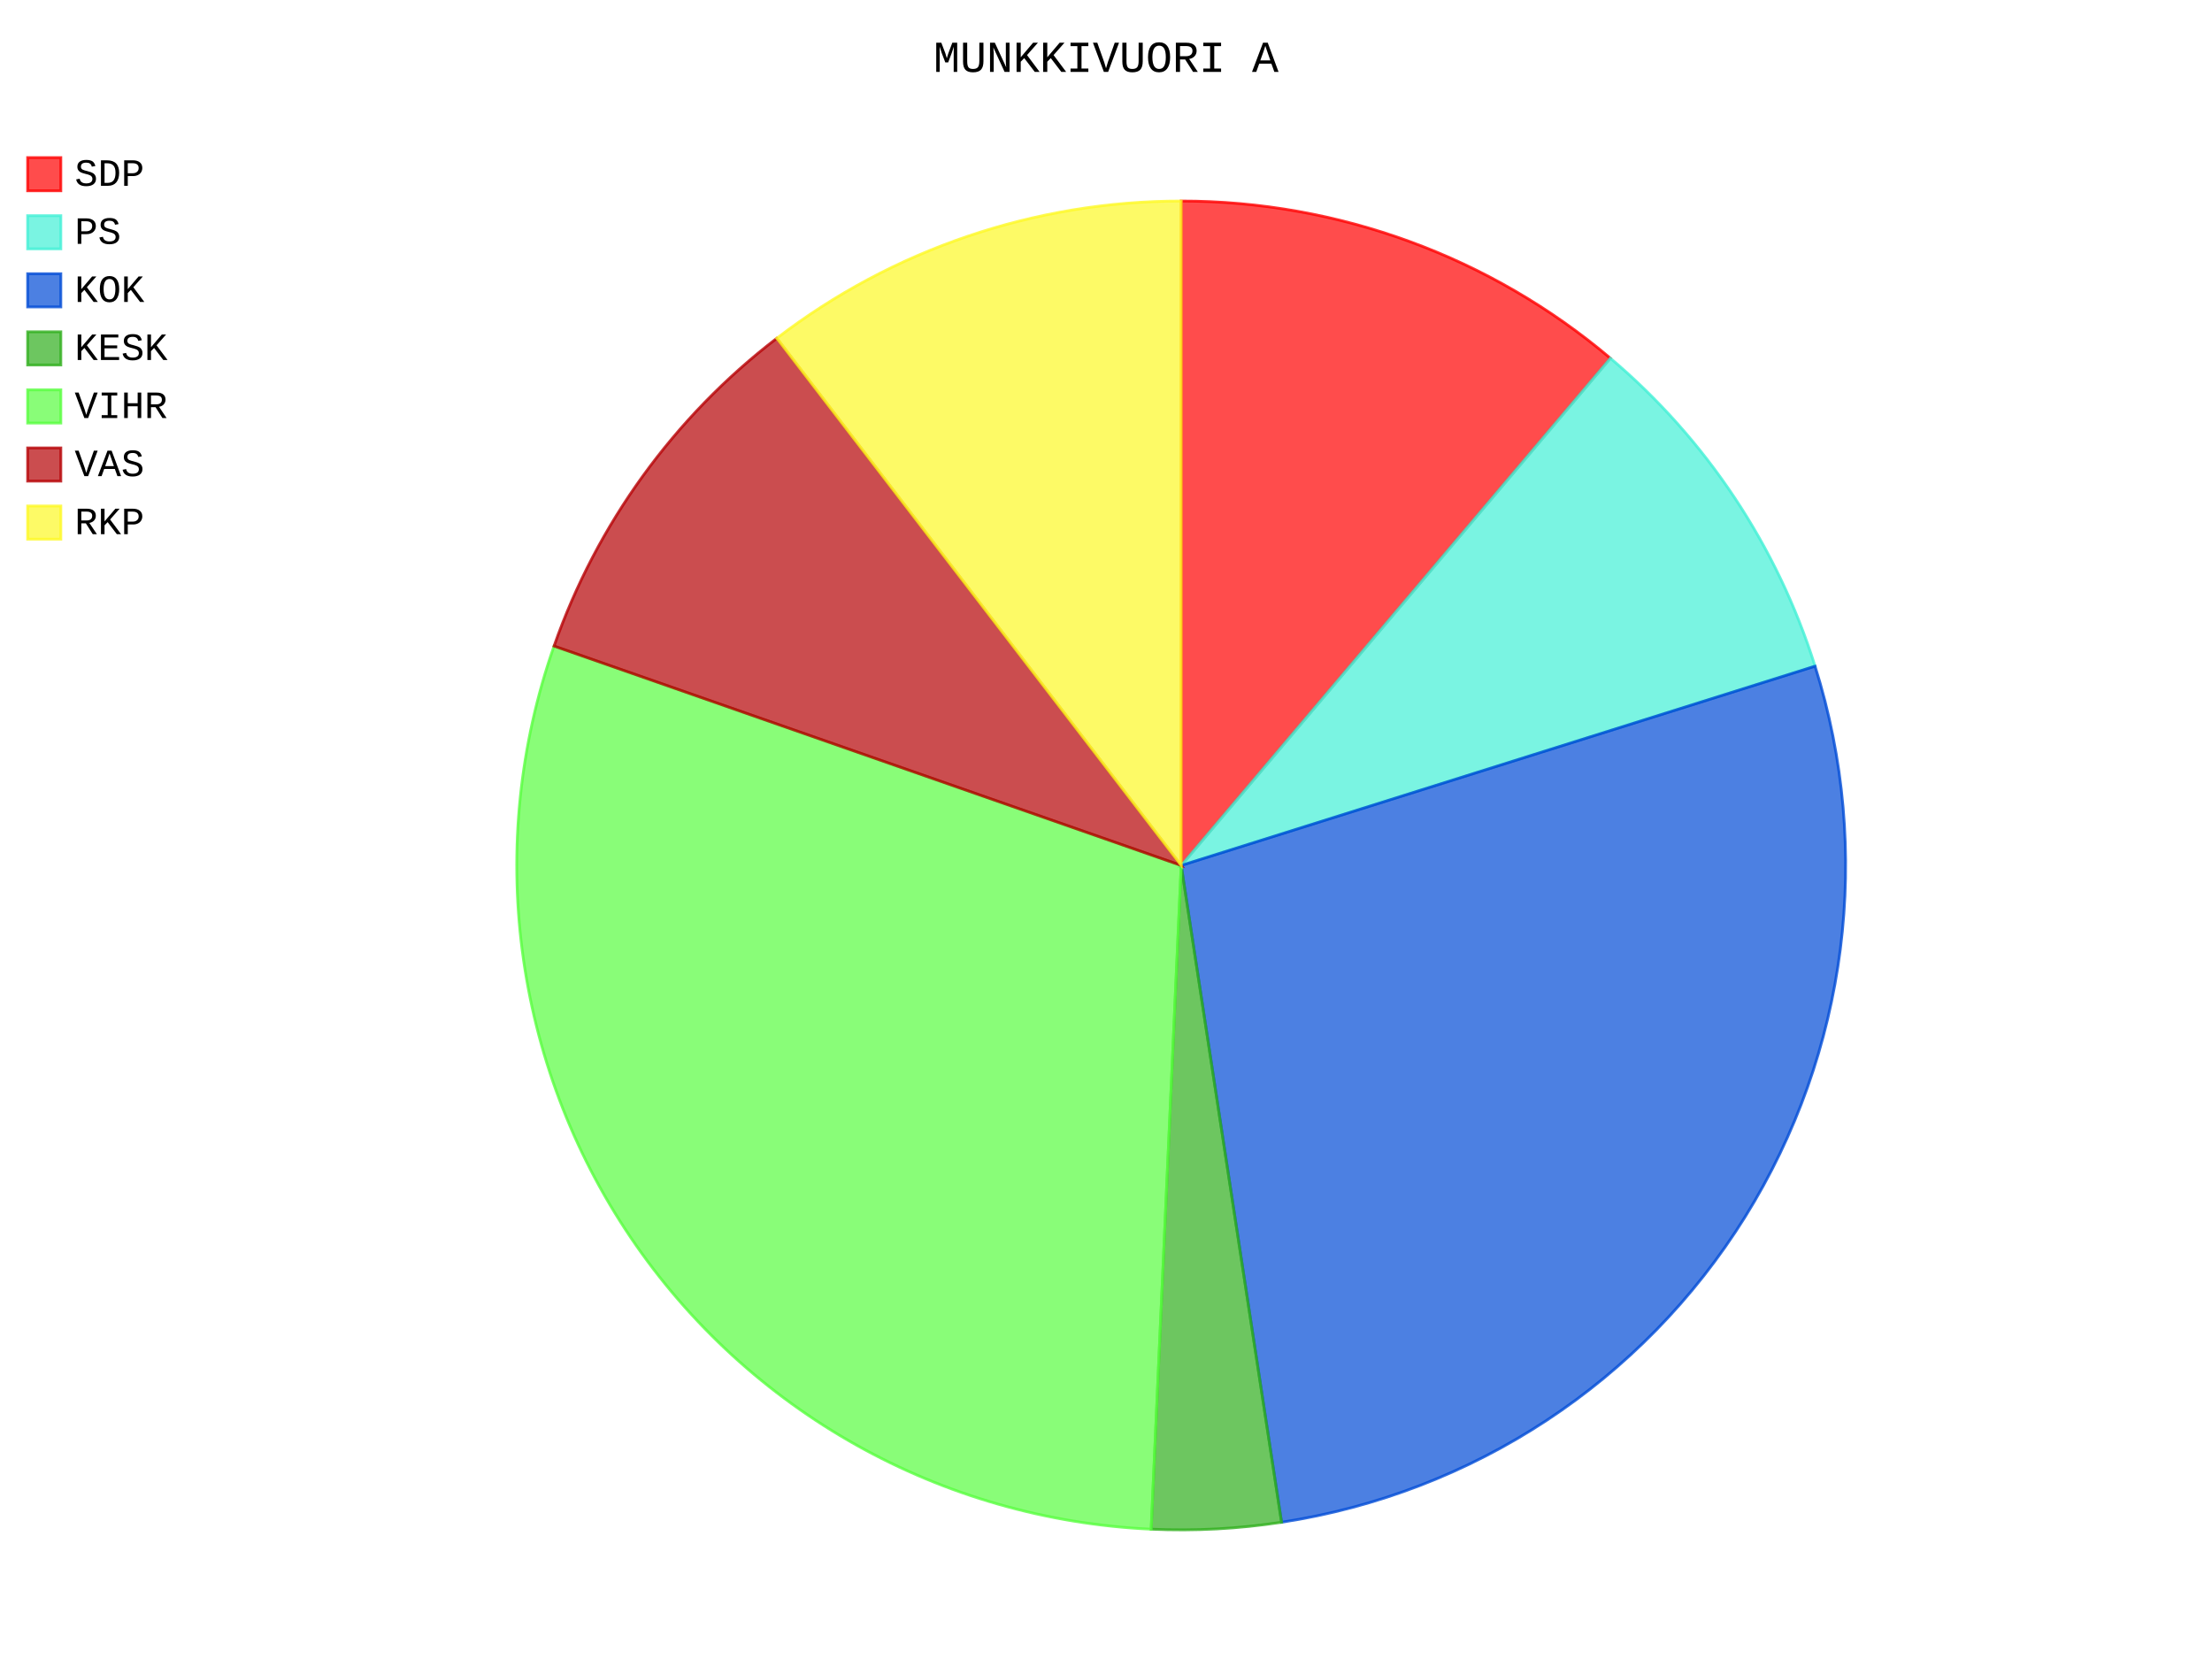
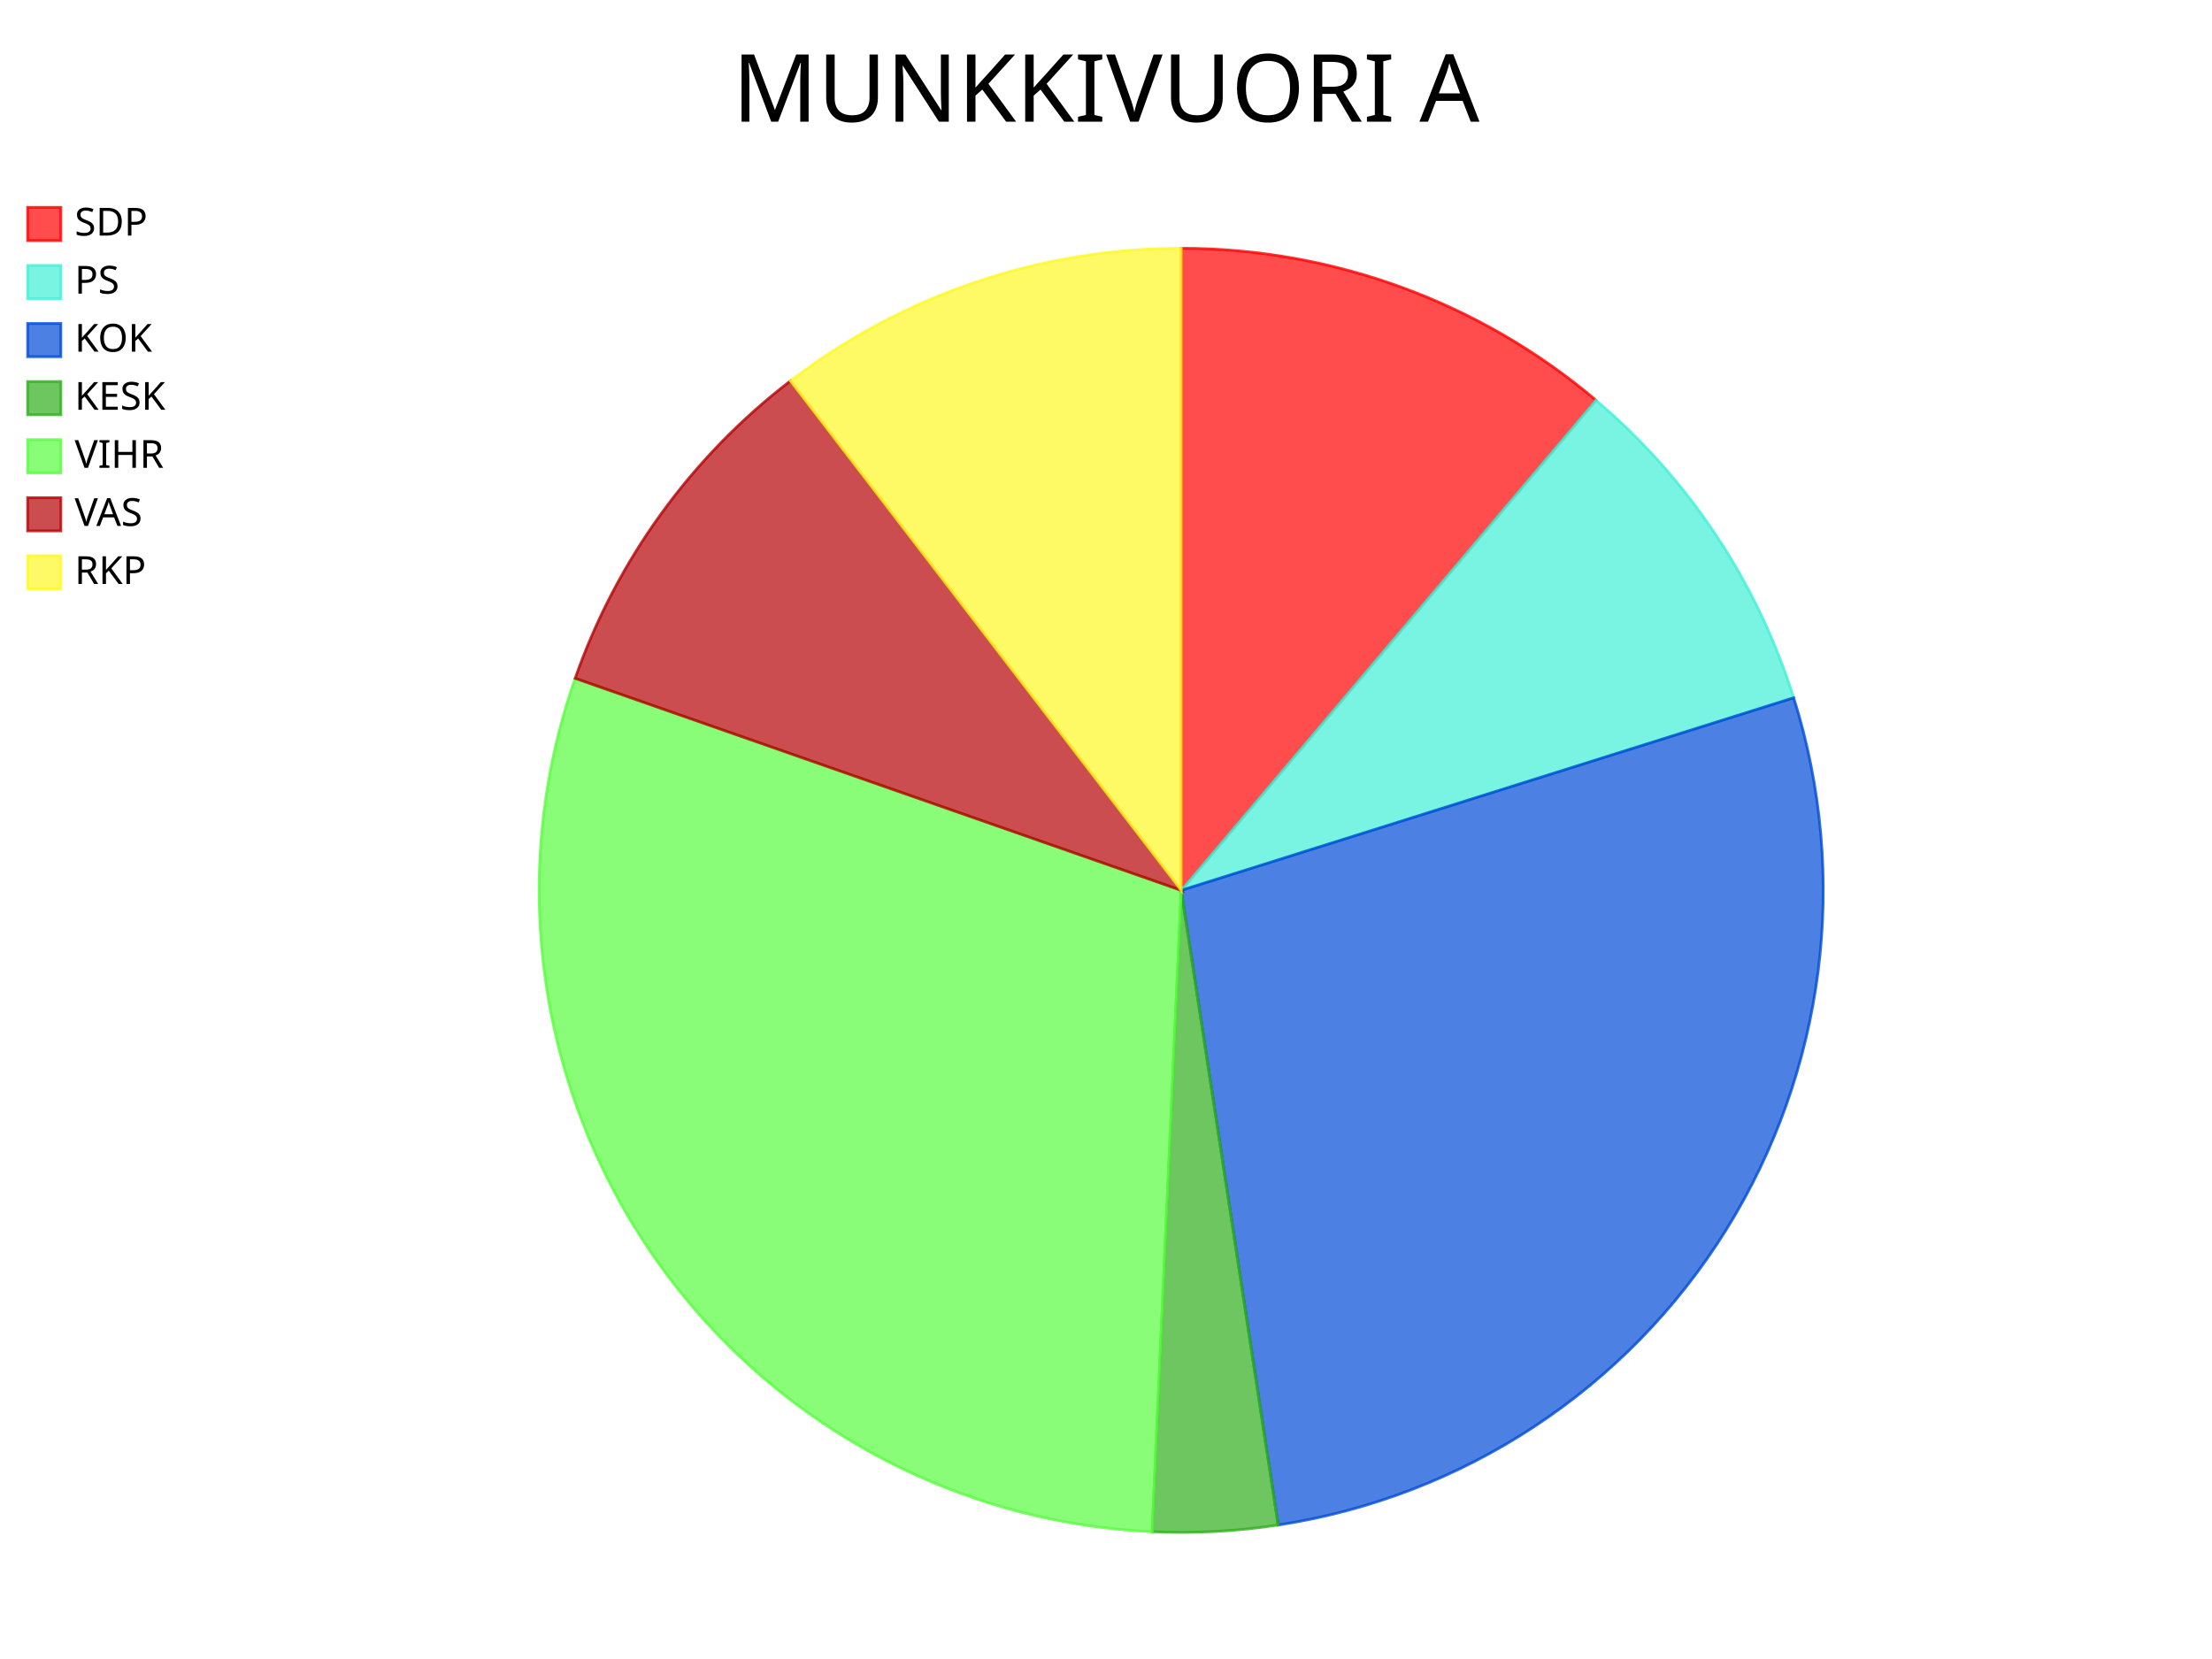
- <svg xmlns="http://www.w3.org/2000/svg" class="pygal-chart" id="chart-3a91298d-8005-480c-a4c6-56ba59fd5145" viewBox="0 0 800 600">
+ <svg xmlns="http://www.w3.org/2000/svg" class="pygal-chart" id="chart-f6e58624-dcaf-4670-8de8-654b3f0aa8f0" viewBox="0 0 800 600">
  <defs>
-     <style type="text/css">#chart-3a91298d-8005-480c-a4c6-56ba59fd5145{-webkit-user-select:none;-webkit-font-smoothing:antialiased;font-family:Consolas,"Liberation Mono",Menlo,Courier,monospace}#chart-3a91298d-8005-480c-a4c6-56ba59fd5145 .title{font-family:Consolas,"Liberation Mono",Menlo,Courier,monospace;font-size:16px}#chart-3a91298d-8005-480c-a4c6-56ba59fd5145 .legends .legend text{font-family:Consolas,"Liberation Mono",Menlo,Courier,monospace;font-size:14px}#chart-3a91298d-8005-480c-a4c6-56ba59fd5145 .axis text{font-family:Consolas,"Liberation Mono",Menlo,Courier,monospace;font-size:10px}#chart-3a91298d-8005-480c-a4c6-56ba59fd5145 .axis text.major{font-family:Consolas,"Liberation Mono",Menlo,Courier,monospace;font-size:10px}#chart-3a91298d-8005-480c-a4c6-56ba59fd5145 .text-overlay text.value{font-family:Consolas,"Liberation Mono",Menlo,Courier,monospace;font-size:16px}#chart-3a91298d-8005-480c-a4c6-56ba59fd5145 .text-overlay text.label{font-family:Consolas,"Liberation Mono",Menlo,Courier,monospace;font-size:10px}#chart-3a91298d-8005-480c-a4c6-56ba59fd5145 .tooltip{font-family:Consolas,"Liberation Mono",Menlo,Courier,monospace;font-size:14px}#chart-3a91298d-8005-480c-a4c6-56ba59fd5145 text.no_data{font-family:Consolas,"Liberation Mono",Menlo,Courier,monospace;font-size:64px}
- #chart-3a91298d-8005-480c-a4c6-56ba59fd5145{background-color:#ffffff}#chart-3a91298d-8005-480c-a4c6-56ba59fd5145 path,#chart-3a91298d-8005-480c-a4c6-56ba59fd5145 line,#chart-3a91298d-8005-480c-a4c6-56ba59fd5145 rect,#chart-3a91298d-8005-480c-a4c6-56ba59fd5145 circle{-webkit-transition:300ms ease-in;-moz-transition:300ms ease-in;transition:300ms ease-in}#chart-3a91298d-8005-480c-a4c6-56ba59fd5145 .graph &gt; .background{fill:#ffffff}#chart-3a91298d-8005-480c-a4c6-56ba59fd5145 .plot &gt; .background{fill:#ffffff}#chart-3a91298d-8005-480c-a4c6-56ba59fd5145 .graph{fill:#000000}#chart-3a91298d-8005-480c-a4c6-56ba59fd5145 text.no_data{fill:#000000}#chart-3a91298d-8005-480c-a4c6-56ba59fd5145 .title{fill:#000000}#chart-3a91298d-8005-480c-a4c6-56ba59fd5145 .legends .legend text{fill:#000000}#chart-3a91298d-8005-480c-a4c6-56ba59fd5145 .legends .legend:hover text{fill:#000000}#chart-3a91298d-8005-480c-a4c6-56ba59fd5145 .axis .line{stroke:#000000}#chart-3a91298d-8005-480c-a4c6-56ba59fd5145 .axis .guide.line{stroke:#000000}#chart-3a91298d-8005-480c-a4c6-56ba59fd5145 .axis .major.line{stroke:#000000}#chart-3a91298d-8005-480c-a4c6-56ba59fd5145 .axis text.major{fill:#000000}#chart-3a91298d-8005-480c-a4c6-56ba59fd5145 .axis.y .guides:hover .guide.line,#chart-3a91298d-8005-480c-a4c6-56ba59fd5145 .line-graph .axis.x .guides:hover .guide.line,#chart-3a91298d-8005-480c-a4c6-56ba59fd5145 .stackedline-graph .axis.x .guides:hover .guide.line,#chart-3a91298d-8005-480c-a4c6-56ba59fd5145 .xy-graph .axis.x .guides:hover .guide.line{stroke:#000000}#chart-3a91298d-8005-480c-a4c6-56ba59fd5145 .axis .guides:hover text{fill:#000000}#chart-3a91298d-8005-480c-a4c6-56ba59fd5145 .reactive{fill-opacity:.7;stroke-opacity:.8}#chart-3a91298d-8005-480c-a4c6-56ba59fd5145 .ci{stroke:#000000}#chart-3a91298d-8005-480c-a4c6-56ba59fd5145 .reactive.active,#chart-3a91298d-8005-480c-a4c6-56ba59fd5145 .active .reactive{fill-opacity:.9;stroke-opacity:.9;stroke-width:4}#chart-3a91298d-8005-480c-a4c6-56ba59fd5145 .ci .reactive.active{stroke-width:1.5}#chart-3a91298d-8005-480c-a4c6-56ba59fd5145 .series text{fill:#000000}#chart-3a91298d-8005-480c-a4c6-56ba59fd5145 .tooltip rect{fill:#ffffff;stroke:#000000;-webkit-transition:opacity 300ms ease-in;-moz-transition:opacity 300ms ease-in;transition:opacity 300ms ease-in}#chart-3a91298d-8005-480c-a4c6-56ba59fd5145 .tooltip .label{fill:#000000}#chart-3a91298d-8005-480c-a4c6-56ba59fd5145 .tooltip .label{fill:#000000}#chart-3a91298d-8005-480c-a4c6-56ba59fd5145 .tooltip .legend{font-size:.8em;fill:#000000}#chart-3a91298d-8005-480c-a4c6-56ba59fd5145 .tooltip .x_label{font-size:.6em;fill:#000000}#chart-3a91298d-8005-480c-a4c6-56ba59fd5145 .tooltip .xlink{font-size:.5em;text-decoration:underline}#chart-3a91298d-8005-480c-a4c6-56ba59fd5145 .tooltip .value{font-size:1.5em}#chart-3a91298d-8005-480c-a4c6-56ba59fd5145 .bound{font-size:.5em}#chart-3a91298d-8005-480c-a4c6-56ba59fd5145 .max-value{font-size:.75em;fill:#000000}#chart-3a91298d-8005-480c-a4c6-56ba59fd5145 .map-element{fill:#ffffff;stroke:#000000 !important}#chart-3a91298d-8005-480c-a4c6-56ba59fd5145 .map-element .reactive{fill-opacity:inherit;stroke-opacity:inherit}#chart-3a91298d-8005-480c-a4c6-56ba59fd5145 .color-0,#chart-3a91298d-8005-480c-a4c6-56ba59fd5145 .color-0 a:visited{stroke:#ff0000;fill:#ff0000}#chart-3a91298d-8005-480c-a4c6-56ba59fd5145 .color-1,#chart-3a91298d-8005-480c-a4c6-56ba59fd5145 .color-1 a:visited{stroke:#42f0d6;fill:#42f0d6}#chart-3a91298d-8005-480c-a4c6-56ba59fd5145 .color-2,#chart-3a91298d-8005-480c-a4c6-56ba59fd5145 .color-2 a:visited{stroke:#004bd6;fill:#004bd6}#chart-3a91298d-8005-480c-a4c6-56ba59fd5145 .color-3,#chart-3a91298d-8005-480c-a4c6-56ba59fd5145 .color-3 a:visited{stroke:#30af1d;fill:#30af1d}#chart-3a91298d-8005-480c-a4c6-56ba59fd5145 .color-4,#chart-3a91298d-8005-480c-a4c6-56ba59fd5145 .color-4 a:visited{stroke:#58fd3f;fill:#58fd3f}#chart-3a91298d-8005-480c-a4c6-56ba59fd5145 .color-5,#chart-3a91298d-8005-480c-a4c6-56ba59fd5145 .color-5 a:visited{stroke:#b60205;fill:#b60205}#chart-3a91298d-8005-480c-a4c6-56ba59fd5145 .color-6,#chart-3a91298d-8005-480c-a4c6-56ba59fd5145 .color-6 a:visited{stroke:#fdf926;fill:#fdf926}#chart-3a91298d-8005-480c-a4c6-56ba59fd5145 .text-overlay .color-0 text{fill:black}#chart-3a91298d-8005-480c-a4c6-56ba59fd5145 .text-overlay .color-1 text{fill:black}#chart-3a91298d-8005-480c-a4c6-56ba59fd5145 .text-overlay .color-2 text{fill:black}#chart-3a91298d-8005-480c-a4c6-56ba59fd5145 .text-overlay .color-3 text{fill:black}#chart-3a91298d-8005-480c-a4c6-56ba59fd5145 .text-overlay .color-4 text{fill:black}#chart-3a91298d-8005-480c-a4c6-56ba59fd5145 .text-overlay .color-5 text{fill:black}#chart-3a91298d-8005-480c-a4c6-56ba59fd5145 .text-overlay .color-6 text{fill:black}
- #chart-3a91298d-8005-480c-a4c6-56ba59fd5145 text.no_data{text-anchor:middle}#chart-3a91298d-8005-480c-a4c6-56ba59fd5145 .guide.line{fill:none}#chart-3a91298d-8005-480c-a4c6-56ba59fd5145 .centered{text-anchor:middle}#chart-3a91298d-8005-480c-a4c6-56ba59fd5145 .title{text-anchor:middle}#chart-3a91298d-8005-480c-a4c6-56ba59fd5145 .legends .legend text{fill-opacity:1}#chart-3a91298d-8005-480c-a4c6-56ba59fd5145 .axis.x text{text-anchor:middle}#chart-3a91298d-8005-480c-a4c6-56ba59fd5145 .axis.x:not(.web) text[transform]{text-anchor:start}#chart-3a91298d-8005-480c-a4c6-56ba59fd5145 .axis.x:not(.web) text[transform].backwards{text-anchor:end}#chart-3a91298d-8005-480c-a4c6-56ba59fd5145 .axis.y text{text-anchor:end}#chart-3a91298d-8005-480c-a4c6-56ba59fd5145 .axis.y text[transform].backwards{text-anchor:start}#chart-3a91298d-8005-480c-a4c6-56ba59fd5145 .axis.y2 text{text-anchor:start}#chart-3a91298d-8005-480c-a4c6-56ba59fd5145 .axis.y2 text[transform].backwards{text-anchor:end}#chart-3a91298d-8005-480c-a4c6-56ba59fd5145 .axis .guide.line{stroke-dasharray:4,4}#chart-3a91298d-8005-480c-a4c6-56ba59fd5145 .axis .major.guide.line{stroke-dasharray:6,6}#chart-3a91298d-8005-480c-a4c6-56ba59fd5145 .horizontal .axis.y .guide.line,#chart-3a91298d-8005-480c-a4c6-56ba59fd5145 .horizontal .axis.y2 .guide.line,#chart-3a91298d-8005-480c-a4c6-56ba59fd5145 .vertical .axis.x .guide.line{opacity:0}#chart-3a91298d-8005-480c-a4c6-56ba59fd5145 .horizontal .axis.always_show .guide.line,#chart-3a91298d-8005-480c-a4c6-56ba59fd5145 .vertical .axis.always_show .guide.line{opacity:1 !important}#chart-3a91298d-8005-480c-a4c6-56ba59fd5145 .axis.y .guides:hover .guide.line,#chart-3a91298d-8005-480c-a4c6-56ba59fd5145 .axis.y2 .guides:hover .guide.line,#chart-3a91298d-8005-480c-a4c6-56ba59fd5145 .axis.x .guides:hover .guide.line{opacity:1}#chart-3a91298d-8005-480c-a4c6-56ba59fd5145 .axis .guides:hover text{opacity:1}#chart-3a91298d-8005-480c-a4c6-56ba59fd5145 .nofill{fill:none}#chart-3a91298d-8005-480c-a4c6-56ba59fd5145 .subtle-fill{fill-opacity:.2}#chart-3a91298d-8005-480c-a4c6-56ba59fd5145 .dot{stroke-width:1px;fill-opacity:1}#chart-3a91298d-8005-480c-a4c6-56ba59fd5145 .dot.active{stroke-width:5px}#chart-3a91298d-8005-480c-a4c6-56ba59fd5145 .dot.negative{fill:transparent}#chart-3a91298d-8005-480c-a4c6-56ba59fd5145 text,#chart-3a91298d-8005-480c-a4c6-56ba59fd5145 tspan{stroke:none !important}#chart-3a91298d-8005-480c-a4c6-56ba59fd5145 .series text.active{opacity:1}#chart-3a91298d-8005-480c-a4c6-56ba59fd5145 .tooltip rect{fill-opacity:.95;stroke-width:.5}#chart-3a91298d-8005-480c-a4c6-56ba59fd5145 .tooltip text{fill-opacity:1}#chart-3a91298d-8005-480c-a4c6-56ba59fd5145 .showable{visibility:hidden}#chart-3a91298d-8005-480c-a4c6-56ba59fd5145 .showable.shown{visibility:visible}#chart-3a91298d-8005-480c-a4c6-56ba59fd5145 .gauge-background{fill:rgba(229,229,229,1);stroke:none}#chart-3a91298d-8005-480c-a4c6-56ba59fd5145 .bg-lines{stroke:#ffffff;stroke-width:2px}</style>
+     <style type="text/css">#chart-f6e58624-dcaf-4670-8de8-654b3f0aa8f0{-webkit-user-select:none;-webkit-font-smoothing:antialiased;font-family:Poppins}#chart-f6e58624-dcaf-4670-8de8-654b3f0aa8f0 .title{font-family:Poppins;font-size:34px}#chart-f6e58624-dcaf-4670-8de8-654b3f0aa8f0 .legends .legend text{font-family:Poppins;font-size:14px}#chart-f6e58624-dcaf-4670-8de8-654b3f0aa8f0 .axis text{font-family:Poppins;font-size:10px}#chart-f6e58624-dcaf-4670-8de8-654b3f0aa8f0 .axis text.major{font-family:Poppins;font-size:10px}#chart-f6e58624-dcaf-4670-8de8-654b3f0aa8f0 .text-overlay text.value{font-family:Poppins;font-size:16px}#chart-f6e58624-dcaf-4670-8de8-654b3f0aa8f0 .text-overlay text.label{font-family:Poppins;font-size:10px}#chart-f6e58624-dcaf-4670-8de8-654b3f0aa8f0 .tooltip{font-family:Poppins;font-size:14px}#chart-f6e58624-dcaf-4670-8de8-654b3f0aa8f0 text.no_data{font-family:Poppins;font-size:64px}
+ #chart-f6e58624-dcaf-4670-8de8-654b3f0aa8f0{background-color:#ffffff}#chart-f6e58624-dcaf-4670-8de8-654b3f0aa8f0 path,#chart-f6e58624-dcaf-4670-8de8-654b3f0aa8f0 line,#chart-f6e58624-dcaf-4670-8de8-654b3f0aa8f0 rect,#chart-f6e58624-dcaf-4670-8de8-654b3f0aa8f0 circle{-webkit-transition:300ms ease-in;-moz-transition:300ms ease-in;transition:300ms ease-in}#chart-f6e58624-dcaf-4670-8de8-654b3f0aa8f0 .graph &gt; .background{fill:#ffffff}#chart-f6e58624-dcaf-4670-8de8-654b3f0aa8f0 .plot &gt; .background{fill:#ffffff}#chart-f6e58624-dcaf-4670-8de8-654b3f0aa8f0 .graph{fill:#000000}#chart-f6e58624-dcaf-4670-8de8-654b3f0aa8f0 text.no_data{fill:#000000}#chart-f6e58624-dcaf-4670-8de8-654b3f0aa8f0 .title{fill:#000000}#chart-f6e58624-dcaf-4670-8de8-654b3f0aa8f0 .legends .legend text{fill:#000000}#chart-f6e58624-dcaf-4670-8de8-654b3f0aa8f0 .legends .legend:hover text{fill:#000000}#chart-f6e58624-dcaf-4670-8de8-654b3f0aa8f0 .axis .line{stroke:#000000}#chart-f6e58624-dcaf-4670-8de8-654b3f0aa8f0 .axis .guide.line{stroke:#000000}#chart-f6e58624-dcaf-4670-8de8-654b3f0aa8f0 .axis .major.line{stroke:#000000}#chart-f6e58624-dcaf-4670-8de8-654b3f0aa8f0 .axis text.major{fill:#000000}#chart-f6e58624-dcaf-4670-8de8-654b3f0aa8f0 .axis.y .guides:hover .guide.line,#chart-f6e58624-dcaf-4670-8de8-654b3f0aa8f0 .line-graph .axis.x .guides:hover .guide.line,#chart-f6e58624-dcaf-4670-8de8-654b3f0aa8f0 .stackedline-graph .axis.x .guides:hover .guide.line,#chart-f6e58624-dcaf-4670-8de8-654b3f0aa8f0 .xy-graph .axis.x .guides:hover .guide.line{stroke:#000000}#chart-f6e58624-dcaf-4670-8de8-654b3f0aa8f0 .axis .guides:hover text{fill:#000000}#chart-f6e58624-dcaf-4670-8de8-654b3f0aa8f0 .reactive{fill-opacity:.7;stroke-opacity:.8}#chart-f6e58624-dcaf-4670-8de8-654b3f0aa8f0 .ci{stroke:#000000}#chart-f6e58624-dcaf-4670-8de8-654b3f0aa8f0 .reactive.active,#chart-f6e58624-dcaf-4670-8de8-654b3f0aa8f0 .active .reactive{fill-opacity:.9;stroke-opacity:.9;stroke-width:4}#chart-f6e58624-dcaf-4670-8de8-654b3f0aa8f0 .ci .reactive.active{stroke-width:1.5}#chart-f6e58624-dcaf-4670-8de8-654b3f0aa8f0 .series text{fill:#000000}#chart-f6e58624-dcaf-4670-8de8-654b3f0aa8f0 .tooltip rect{fill:#ffffff;stroke:#000000;-webkit-transition:opacity 300ms ease-in;-moz-transition:opacity 300ms ease-in;transition:opacity 300ms ease-in}#chart-f6e58624-dcaf-4670-8de8-654b3f0aa8f0 .tooltip .label{fill:#000000}#chart-f6e58624-dcaf-4670-8de8-654b3f0aa8f0 .tooltip .label{fill:#000000}#chart-f6e58624-dcaf-4670-8de8-654b3f0aa8f0 .tooltip .legend{font-size:.8em;fill:#000000}#chart-f6e58624-dcaf-4670-8de8-654b3f0aa8f0 .tooltip .x_label{font-size:.6em;fill:#000000}#chart-f6e58624-dcaf-4670-8de8-654b3f0aa8f0 .tooltip .xlink{font-size:.5em;text-decoration:underline}#chart-f6e58624-dcaf-4670-8de8-654b3f0aa8f0 .tooltip .value{font-size:1.5em}#chart-f6e58624-dcaf-4670-8de8-654b3f0aa8f0 .bound{font-size:.5em}#chart-f6e58624-dcaf-4670-8de8-654b3f0aa8f0 .max-value{font-size:.75em;fill:#000000}#chart-f6e58624-dcaf-4670-8de8-654b3f0aa8f0 .map-element{fill:#ffffff;stroke:#000000 !important}#chart-f6e58624-dcaf-4670-8de8-654b3f0aa8f0 .map-element .reactive{fill-opacity:inherit;stroke-opacity:inherit}#chart-f6e58624-dcaf-4670-8de8-654b3f0aa8f0 .color-0,#chart-f6e58624-dcaf-4670-8de8-654b3f0aa8f0 .color-0 a:visited{stroke:#ff0000;fill:#ff0000}#chart-f6e58624-dcaf-4670-8de8-654b3f0aa8f0 .color-1,#chart-f6e58624-dcaf-4670-8de8-654b3f0aa8f0 .color-1 a:visited{stroke:#42f0d6;fill:#42f0d6}#chart-f6e58624-dcaf-4670-8de8-654b3f0aa8f0 .color-2,#chart-f6e58624-dcaf-4670-8de8-654b3f0aa8f0 .color-2 a:visited{stroke:#004bd6;fill:#004bd6}#chart-f6e58624-dcaf-4670-8de8-654b3f0aa8f0 .color-3,#chart-f6e58624-dcaf-4670-8de8-654b3f0aa8f0 .color-3 a:visited{stroke:#30af1d;fill:#30af1d}#chart-f6e58624-dcaf-4670-8de8-654b3f0aa8f0 .color-4,#chart-f6e58624-dcaf-4670-8de8-654b3f0aa8f0 .color-4 a:visited{stroke:#58fd3f;fill:#58fd3f}#chart-f6e58624-dcaf-4670-8de8-654b3f0aa8f0 .color-5,#chart-f6e58624-dcaf-4670-8de8-654b3f0aa8f0 .color-5 a:visited{stroke:#b60205;fill:#b60205}#chart-f6e58624-dcaf-4670-8de8-654b3f0aa8f0 .color-6,#chart-f6e58624-dcaf-4670-8de8-654b3f0aa8f0 .color-6 a:visited{stroke:#fdf926;fill:#fdf926}#chart-f6e58624-dcaf-4670-8de8-654b3f0aa8f0 .text-overlay .color-0 text{fill:black}#chart-f6e58624-dcaf-4670-8de8-654b3f0aa8f0 .text-overlay .color-1 text{fill:black}#chart-f6e58624-dcaf-4670-8de8-654b3f0aa8f0 .text-overlay .color-2 text{fill:black}#chart-f6e58624-dcaf-4670-8de8-654b3f0aa8f0 .text-overlay .color-3 text{fill:black}#chart-f6e58624-dcaf-4670-8de8-654b3f0aa8f0 .text-overlay .color-4 text{fill:black}#chart-f6e58624-dcaf-4670-8de8-654b3f0aa8f0 .text-overlay .color-5 text{fill:black}#chart-f6e58624-dcaf-4670-8de8-654b3f0aa8f0 .text-overlay .color-6 text{fill:black}
+ #chart-f6e58624-dcaf-4670-8de8-654b3f0aa8f0 text.no_data{text-anchor:middle}#chart-f6e58624-dcaf-4670-8de8-654b3f0aa8f0 .guide.line{fill:none}#chart-f6e58624-dcaf-4670-8de8-654b3f0aa8f0 .centered{text-anchor:middle}#chart-f6e58624-dcaf-4670-8de8-654b3f0aa8f0 .title{text-anchor:middle}#chart-f6e58624-dcaf-4670-8de8-654b3f0aa8f0 .legends .legend text{fill-opacity:1}#chart-f6e58624-dcaf-4670-8de8-654b3f0aa8f0 .axis.x text{text-anchor:middle}#chart-f6e58624-dcaf-4670-8de8-654b3f0aa8f0 .axis.x:not(.web) text[transform]{text-anchor:start}#chart-f6e58624-dcaf-4670-8de8-654b3f0aa8f0 .axis.x:not(.web) text[transform].backwards{text-anchor:end}#chart-f6e58624-dcaf-4670-8de8-654b3f0aa8f0 .axis.y text{text-anchor:end}#chart-f6e58624-dcaf-4670-8de8-654b3f0aa8f0 .axis.y text[transform].backwards{text-anchor:start}#chart-f6e58624-dcaf-4670-8de8-654b3f0aa8f0 .axis.y2 text{text-anchor:start}#chart-f6e58624-dcaf-4670-8de8-654b3f0aa8f0 .axis.y2 text[transform].backwards{text-anchor:end}#chart-f6e58624-dcaf-4670-8de8-654b3f0aa8f0 .axis .guide.line{stroke-dasharray:4,4}#chart-f6e58624-dcaf-4670-8de8-654b3f0aa8f0 .axis .major.guide.line{stroke-dasharray:6,6}#chart-f6e58624-dcaf-4670-8de8-654b3f0aa8f0 .horizontal .axis.y .guide.line,#chart-f6e58624-dcaf-4670-8de8-654b3f0aa8f0 .horizontal .axis.y2 .guide.line,#chart-f6e58624-dcaf-4670-8de8-654b3f0aa8f0 .vertical .axis.x .guide.line{opacity:0}#chart-f6e58624-dcaf-4670-8de8-654b3f0aa8f0 .horizontal .axis.always_show .guide.line,#chart-f6e58624-dcaf-4670-8de8-654b3f0aa8f0 .vertical .axis.always_show .guide.line{opacity:1 !important}#chart-f6e58624-dcaf-4670-8de8-654b3f0aa8f0 .axis.y .guides:hover .guide.line,#chart-f6e58624-dcaf-4670-8de8-654b3f0aa8f0 .axis.y2 .guides:hover .guide.line,#chart-f6e58624-dcaf-4670-8de8-654b3f0aa8f0 .axis.x .guides:hover .guide.line{opacity:1}#chart-f6e58624-dcaf-4670-8de8-654b3f0aa8f0 .axis .guides:hover text{opacity:1}#chart-f6e58624-dcaf-4670-8de8-654b3f0aa8f0 .nofill{fill:none}#chart-f6e58624-dcaf-4670-8de8-654b3f0aa8f0 .subtle-fill{fill-opacity:.2}#chart-f6e58624-dcaf-4670-8de8-654b3f0aa8f0 .dot{stroke-width:1px;fill-opacity:1}#chart-f6e58624-dcaf-4670-8de8-654b3f0aa8f0 .dot.active{stroke-width:5px}#chart-f6e58624-dcaf-4670-8de8-654b3f0aa8f0 .dot.negative{fill:transparent}#chart-f6e58624-dcaf-4670-8de8-654b3f0aa8f0 text,#chart-f6e58624-dcaf-4670-8de8-654b3f0aa8f0 tspan{stroke:none !important}#chart-f6e58624-dcaf-4670-8de8-654b3f0aa8f0 .series text.active{opacity:1}#chart-f6e58624-dcaf-4670-8de8-654b3f0aa8f0 .tooltip rect{fill-opacity:.95;stroke-width:.5}#chart-f6e58624-dcaf-4670-8de8-654b3f0aa8f0 .tooltip text{fill-opacity:1}#chart-f6e58624-dcaf-4670-8de8-654b3f0aa8f0 .showable{visibility:hidden}#chart-f6e58624-dcaf-4670-8de8-654b3f0aa8f0 .showable.shown{visibility:visible}#chart-f6e58624-dcaf-4670-8de8-654b3f0aa8f0 .gauge-background{fill:rgba(229,229,229,1);stroke:none}#chart-f6e58624-dcaf-4670-8de8-654b3f0aa8f0 .bg-lines{stroke:#ffffff;stroke-width:2px}</style>
  </defs>
  <g class="graph pie-graph vertical">
    <rect class="background" height="600" width="800" x="0" y="0" />
-     <g class="plot" transform="translate(75, 46)">
-       <rect class="background" height="534" width="704.4" x="0" y="0" />
+     <g class="plot" transform="translate(75, 64)">
+       <rect class="background" height="516" width="704.4" x="0" y="0" />
      <g class="series serie-0 color-0">
        <g class="slices">
          <g class="slice">
-             <path class="slice reactive tooltip-trigger" d="M352.2 26.7 A240.3 240.3 0 0 1 507.422 83.56 L352.2 267 A0 0 0 0 0 352.2 267 z" />
+             <path class="slice reactive tooltip-trigger" d="M352.2 25.8 A232.2 232.2 0 0 1 502.19 80.744 L352.2 258 A0 0 0 0 0 352.2 258 z" />
          </g>
        </g>
      </g>
      <g class="series serie-1 color-1">
        <g class="slices">
          <g class="slice">
-             <path class="slice reactive tooltip-trigger" d="M507.422 83.56 A240.3 240.3 0 0 1 581.44 194.935 L352.2 267 A0 0 0 0 0 352.2 267 z" />
+             <path class="slice reactive tooltip-trigger" d="M502.19 80.744 A232.2 232.2 0 0 1 573.712 188.364 L352.2 258 A0 0 0 0 0 352.2 258 z" />
          </g>
        </g>
      </g>
      <g class="series serie-2 color-2">
        <g class="slices">
          <g class="slice">
-             <path class="slice reactive tooltip-trigger" d="M581.44 194.935 A240.3 240.3 0 0 1 388.496 504.543 L352.2 267 A0 0 0 0 0 352.2 267 z" />
+             <path class="slice reactive tooltip-trigger" d="M573.712 188.364 A232.2 232.2 0 0 1 387.273 487.536 L352.2 258 A0 0 0 0 0 352.2 258 z" />
          </g>
        </g>
      </g>
      <g class="series serie-3 color-3">
        <g class="slices">
          <g class="slice">
-             <path class="slice reactive tooltip-trigger" d="M388.496 504.543 A240.3 240.3 0 0 1 341.337 507.054 L352.2 267 A0 0 0 0 0 352.2 267 z" />
+             <path class="slice reactive tooltip-trigger" d="M387.273 487.536 A232.2 232.2 0 0 1 341.703 489.963 L352.2 258 A0 0 0 0 0 352.2 258 z" />
          </g>
        </g>
      </g>
      <g class="series serie-4 color-4">
        <g class="slices">
          <g class="slice">
-             <path class="slice reactive tooltip-trigger" d="M341.337 507.054 A240.3 240.3 0 0 1 125.377 187.655 L352.2 267 A0 0 0 0 0 352.2 267 z" />
+             <path class="slice reactive tooltip-trigger" d="M341.703 489.963 A232.2 232.2 0 0 1 133.023 181.33 L352.2 258 A0 0 0 0 0 352.2 258 z" />
          </g>
        </g>
      </g>
      <g class="series serie-5 color-5">
        <g class="slices">
          <g class="slice">
-             <path class="slice reactive tooltip-trigger" d="M125.377 187.655 A240.3 240.3 0 0 1 205.936 76.341 L352.2 267 A0 0 0 0 0 352.2 267 z" />
+             <path class="slice reactive tooltip-trigger" d="M133.023 181.33 A232.2 232.2 0 0 1 210.866 73.768 L352.2 258 A0 0 0 0 0 352.2 258 z" />
          </g>
        </g>
      </g>
      <g class="series serie-6 color-6">
        <g class="slices">
          <g class="slice">
-             <path class="slice reactive tooltip-trigger" d="M205.936 76.341 A240.3 240.3 0 0 1 352.2 26.7 L352.2 267 A0 0 0 0 0 352.2 267 z" />
+             <path class="slice reactive tooltip-trigger" d="M210.866 73.768 A232.2 232.2 0 0 1 352.2 25.8 L352.2 258 A0 0 0 0 0 352.2 258 z" />
          </g>
        </g>
      </g>
    </g>
    <g class="titles">
-       <text class="title plot_title" x="400.0" y="26">MUNKKIVUORI A</text>
+       <text class="title plot_title" x="400.0" y="44">MUNKKIVUORI A</text>
    </g>
-     <g class="plot overlay" transform="translate(75, 46)">
+     <g class="plot overlay" transform="translate(75, 64)">
      <g class="series serie-0 color-0" />
      <g class="series serie-1 color-1" />
      <g class="series serie-2 color-2" />
      <g class="series serie-3 color-3" />
      <g class="series serie-4 color-4" />
      <g class="series serie-5 color-5" />
      <g class="series serie-6 color-6" />
    </g>
-     <g class="plot text-overlay" transform="translate(75, 46)">
+     <g class="plot text-overlay" transform="translate(75, 64)">
      <g class="series serie-0 color-0" />
      <g class="series serie-1 color-1" />
      <g class="series serie-2 color-2" />
      <g class="series serie-3 color-3" />
      <g class="series serie-4 color-4" />
      <g class="series serie-5 color-5" />
      <g class="series serie-6 color-6" />
    </g>
-     <g class="plot tooltip-overlay" transform="translate(75, 46)">
+     <g class="plot tooltip-overlay" transform="translate(75, 64)">
      <g class="tooltip" style="opacity: 0" transform="translate(0 0)">
        <rect class="tooltip-box" height="0" rx="0" ry="0" width="0" />
        <g class="text" />
      </g>
    </g>
-     <g class="legends" transform="translate(10, 56)">
+     <g class="legends" transform="translate(10, 74)">
      <g class="legend reactive activate-serie" id="activate-serie-0">
        <rect class="color-0 reactive" height="12" width="12" x="0.0" y="1.0" />
        <text x="17.0" y="11.2">SDP</text>
      </g>
      <g class="legend reactive activate-serie" id="activate-serie-1">
        <rect class="color-1 reactive" height="12" width="12" x="0.0" y="22.0" />
        <text x="17.0" y="32.2">PS</text>
      </g>
      <g class="legend reactive activate-serie" id="activate-serie-2">
        <rect class="color-2 reactive" height="12" width="12" x="0.0" y="43.0" />
        <text x="17.0" y="53.2">KOK</text>
      </g>
      <g class="legend reactive activate-serie" id="activate-serie-3">
        <rect class="color-3 reactive" height="12" width="12" x="0.0" y="64.0" />
        <text x="17.0" y="74.2">KESK</text>
      </g>
      <g class="legend reactive activate-serie" id="activate-serie-4">
        <rect class="color-4 reactive" height="12" width="12" x="0.0" y="85.0" />
        <text x="17.0" y="95.2">VIHR</text>
      </g>
      <g class="legend reactive activate-serie" id="activate-serie-5">
        <rect class="color-5 reactive" height="12" width="12" x="0.0" y="106.0" />
        <text x="17.0" y="116.2">VAS</text>
      </g>
      <g class="legend reactive activate-serie" id="activate-serie-6">
        <rect class="color-6 reactive" height="12" width="12" x="0.0" y="127.0" />
        <text x="17.0" y="137.2">RKP</text>
      </g>
    </g>
-     <g class="legends" transform="translate(790, 56)" />
+     <g class="legends" transform="translate(790, 74)" />
  </g>
</svg>
